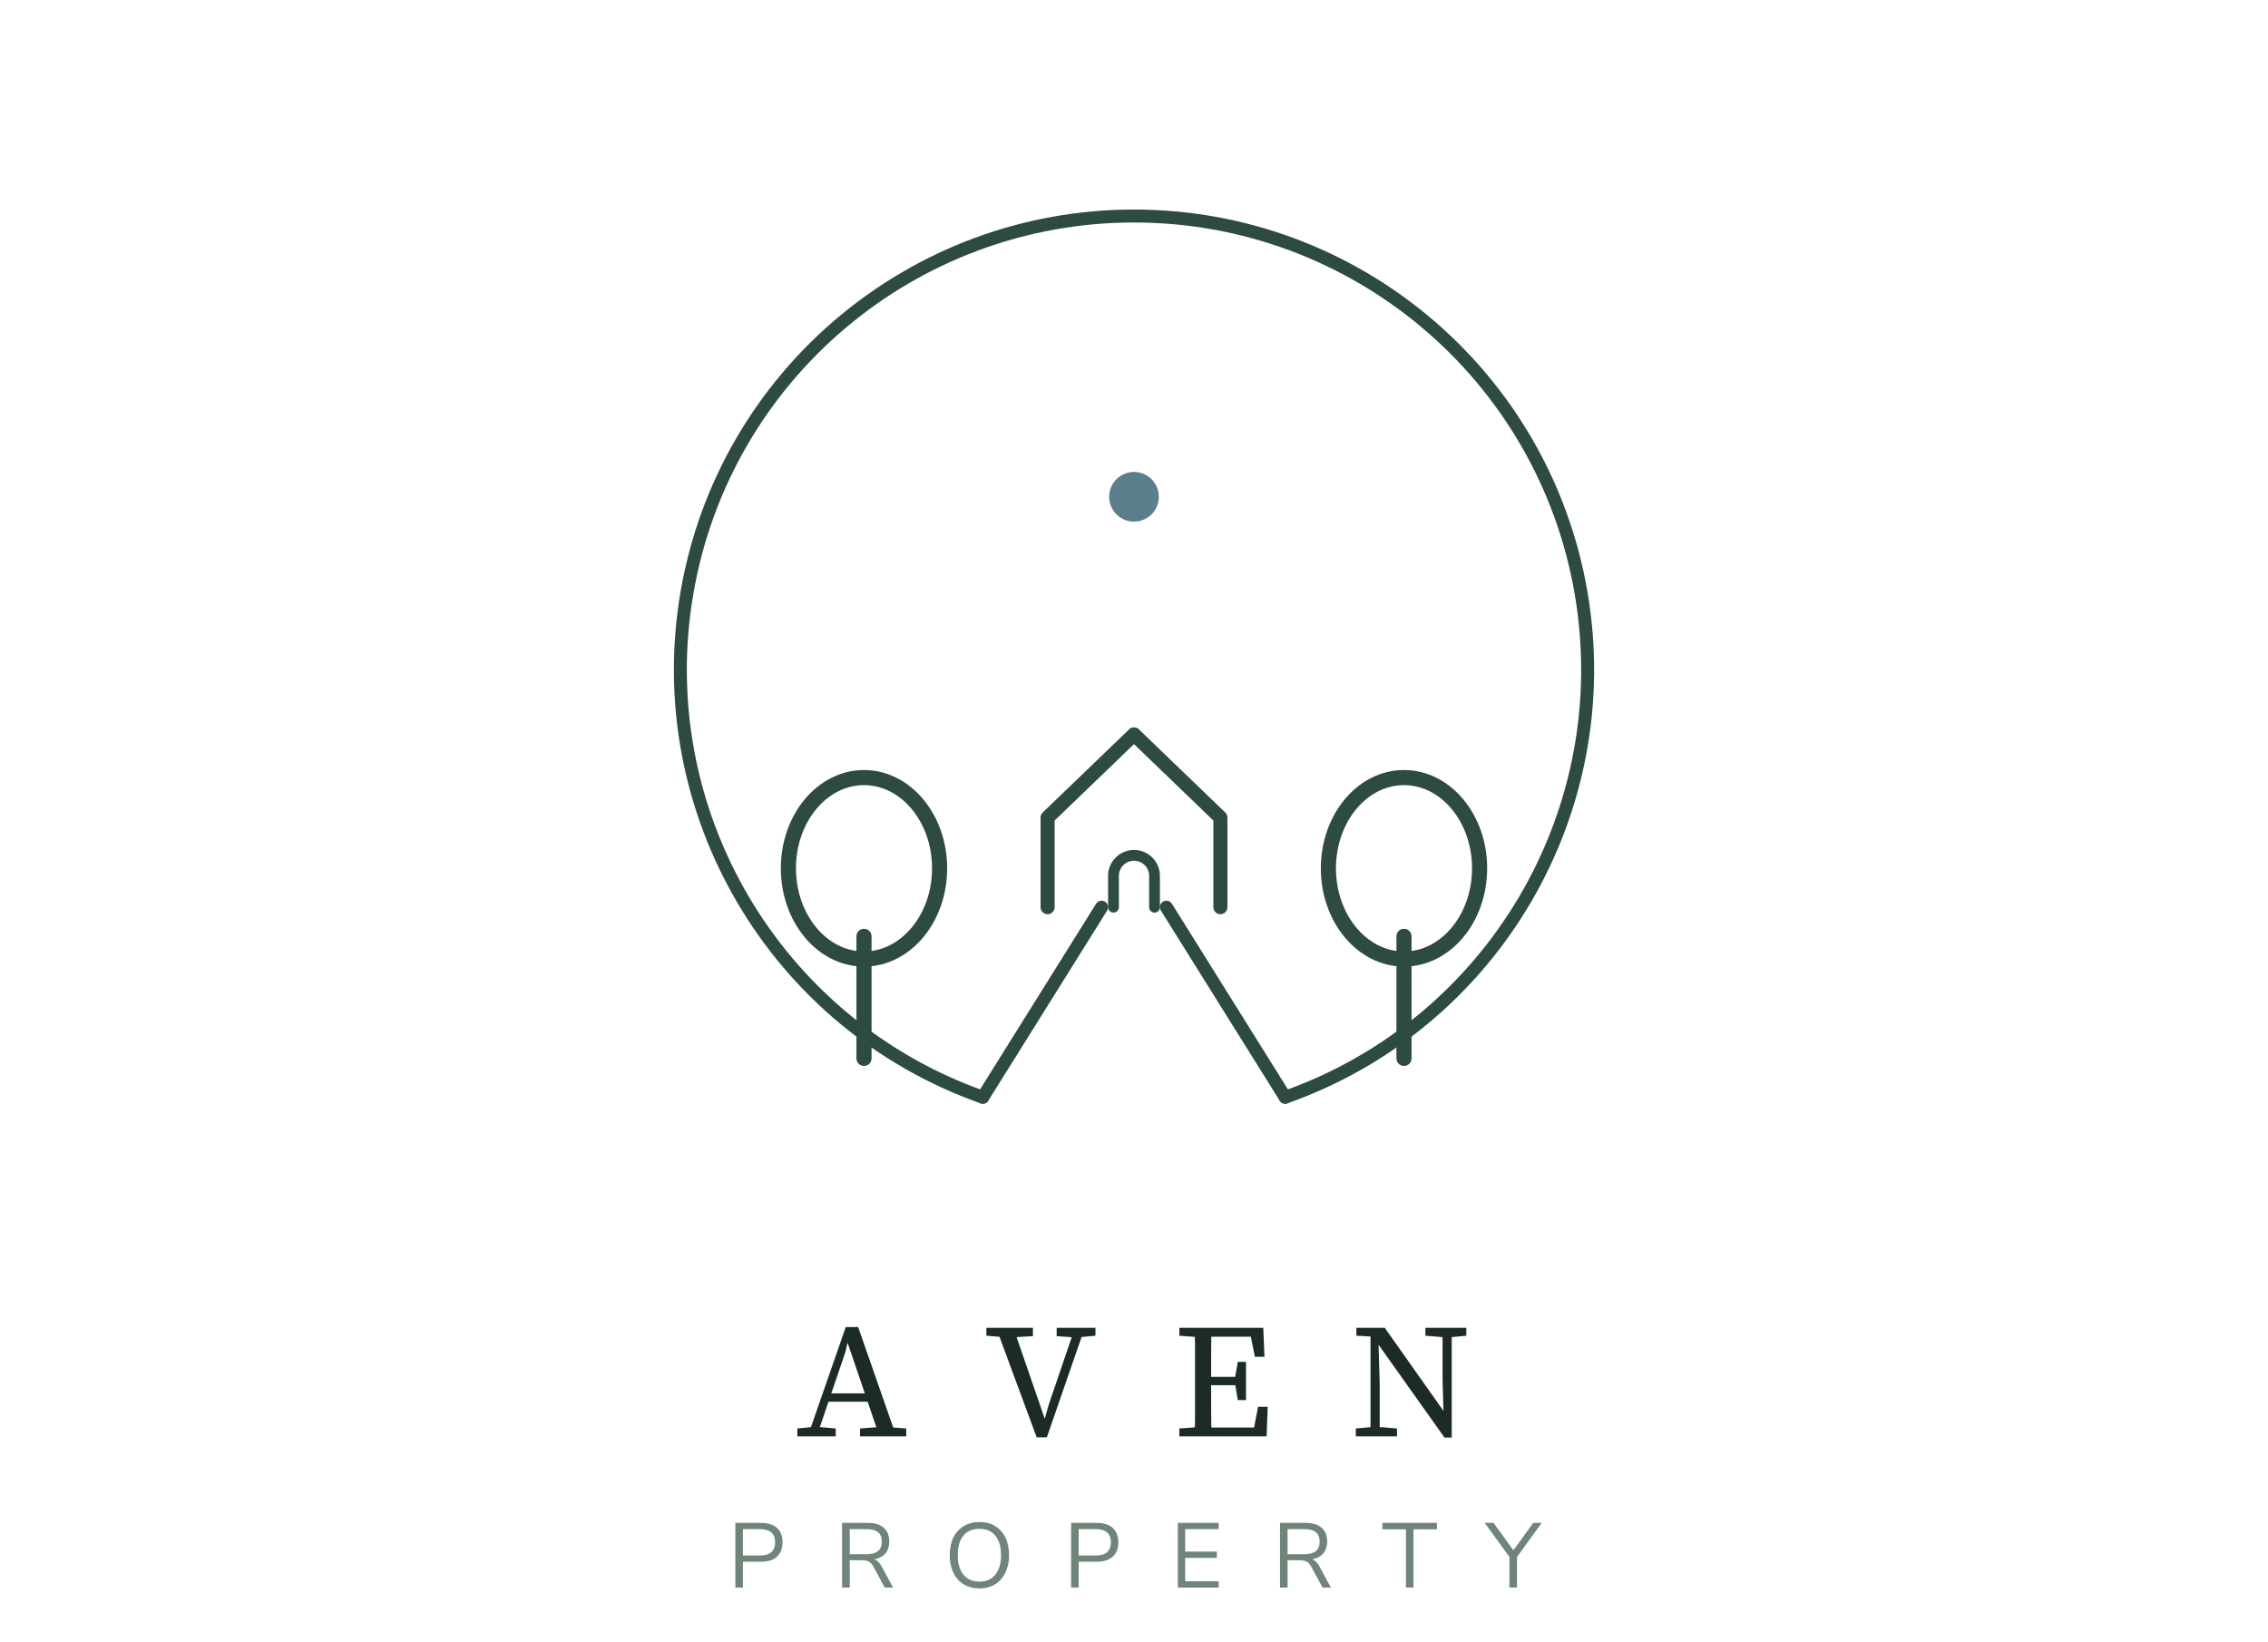
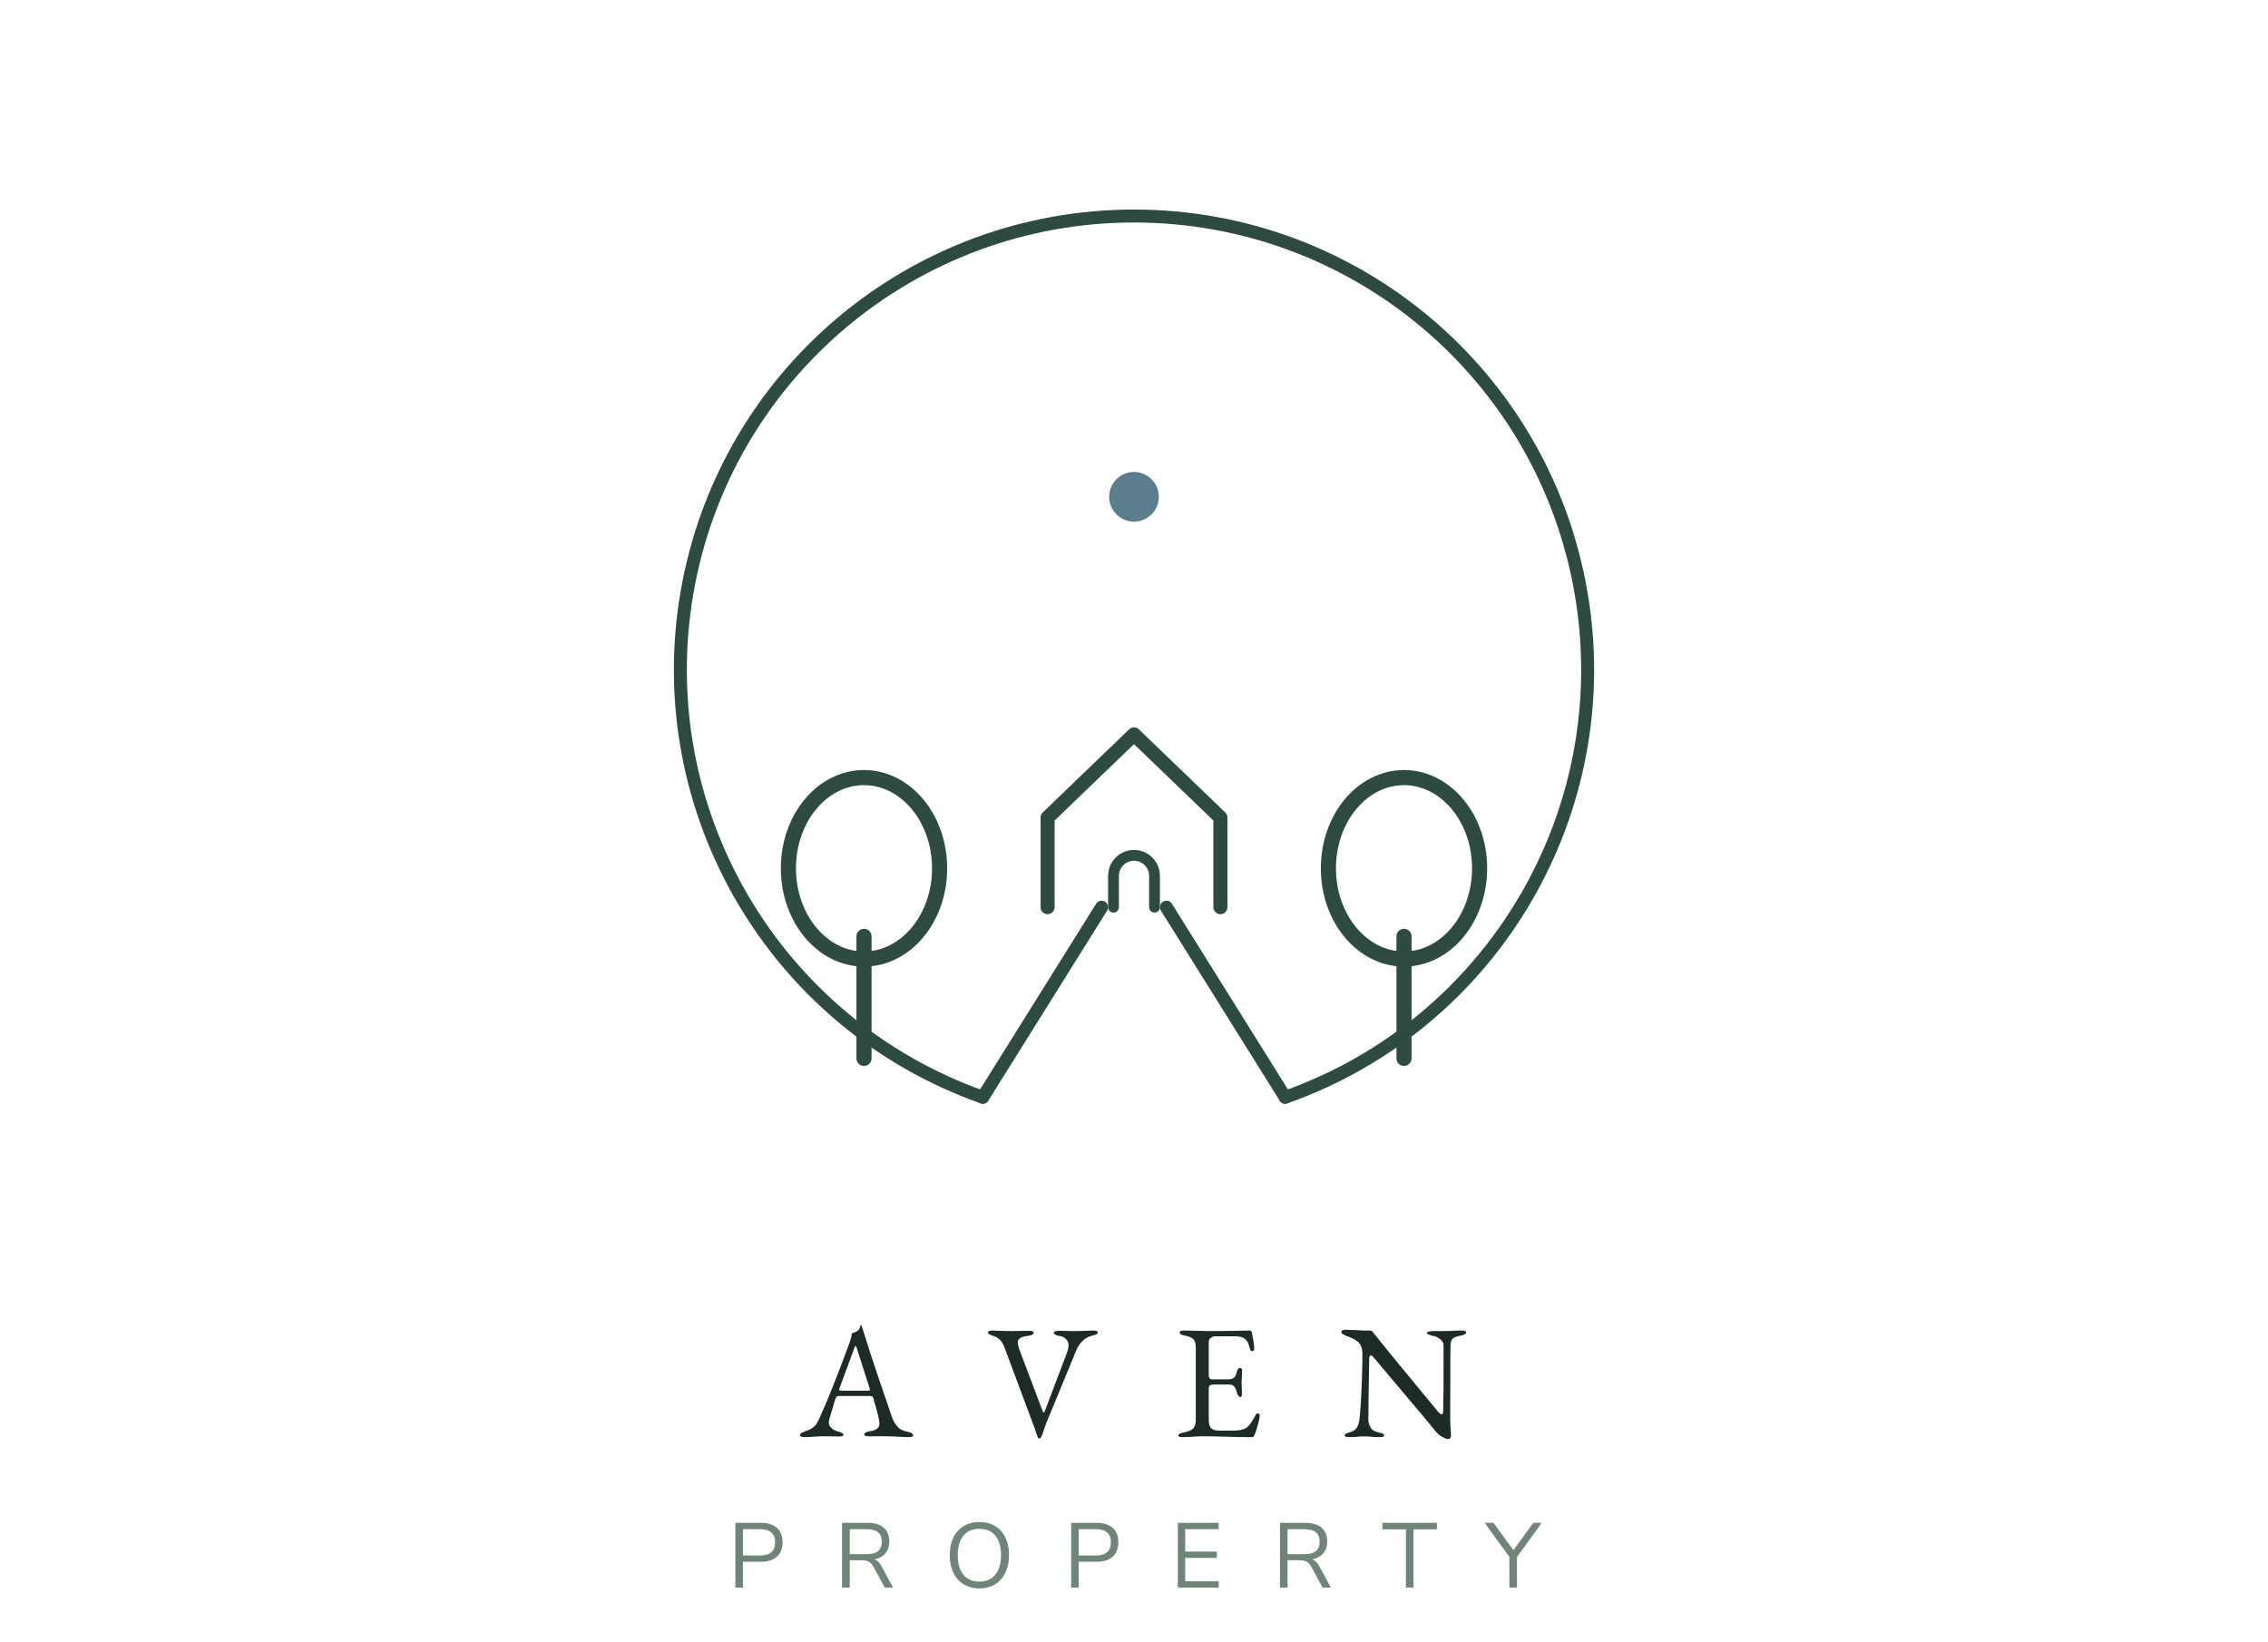
<svg xmlns="http://www.w3.org/2000/svg" viewBox="0 0 210 152" role="img" aria-label="The Full Avenue - the avenue inside a ring; ring and road join as one keyhole line">
  <path d="M91 101.6 A42 42 0 1 1 119 101.6" fill="none" stroke="#2e4b3f" stroke-width="1.2" stroke-linecap="round" stroke-linejoin="round" />
  <line x1="91" y1="101.6" x2="102" y2="84" stroke="#2e4b3f" stroke-width="1.2" stroke-linecap="round" />
  <line x1="119" y1="101.6" x2="108" y2="84" stroke="#2e4b3f" stroke-width="1.2" stroke-linecap="round" />
  <line x1="80" y1="98" x2="80" y2="86.7" stroke="#2e4b3f" stroke-width="1.4" stroke-linecap="round" />
  <ellipse cx="80" cy="80.4" rx="7" ry="8.4" fill="none" stroke="#2e4b3f" stroke-width="1.4" />
  <line x1="130" y1="98" x2="130" y2="86.7" stroke="#2e4b3f" stroke-width="1.4" stroke-linecap="round" />
  <ellipse cx="130" cy="80.4" rx="7" ry="8.4" fill="none" stroke="#2e4b3f" stroke-width="1.4" />
  <path d="M97 84 L97 75.7 L105 68 L113 75.7 L113 84" fill="none" stroke="#2e4b3f" stroke-width="1.3" stroke-linecap="round" stroke-linejoin="round" />
  <path d="M103.1 84 L103.1 81.1 A1.9 1.9 0 0 1 106.9 81.1 L106.9 84" fill="none" stroke="#2e4b3f" stroke-width="1" stroke-linecap="round" stroke-linejoin="round" />
  <circle cx="105" cy="46" r="2.3" fill="#5b7e8c" />
  <g aria-label="AVEN">
-     <path fill="#1c2b26" d="M73.83 133.00V132.27L75.35 132.12H75.67L77.38 132.27V133.00ZM74.79 133.00 78.31 122.88H79.46L82.99 133.00H81.43L78.42 124.15H78.52L78.27 125.21L75.62 133.00ZM76.45 129.79V129.02H80.87V129.79ZM79.63 133.00V132.27L81.59 132.12H81.98L83.91 132.27V133.00Z M95.99 133.09 92.24 122.95H93.83L96.82 131.61H96.67L97.10 130.08L99.53 122.95H100.44L96.93 133.09ZM91.33 123.68V122.95H95.64V123.72L93.74 123.83H93.21ZM97.84 123.72V122.95H101.43V123.68L99.81 123.83H99.45Z M109.20 133.00V132.27L111.19 132.12H111.36V133.00ZM110.62 133.00Q110.64 132.23 110.65 131.46Q110.65 130.69 110.65 129.90Q110.65 129.12 110.65 128.34V127.61Q110.65 126.83 110.65 126.05Q110.65 125.28 110.65 124.50Q110.64 123.72 110.62 122.95H112.17Q112.16 123.71 112.15 124.49Q112.14 125.26 112.14 126.04Q112.14 126.82 112.14 127.61V128.22Q112.14 129.05 112.14 129.85Q112.14 130.66 112.15 131.44Q112.16 132.22 112.17 133.00ZM111.36 133.00V132.18H116.61L116.02 132.68L116.49 130.26H117.38L117.28 133.00ZM111.40 128.26V127.49H114.92V128.26ZM114.61 129.64 114.34 128.01V127.67L114.61 126.10H115.37V129.64ZM109.20 123.68V122.95H111.36V123.83H111.19ZM116.19 125.63 115.72 123.27 116.31 123.77H111.36V122.95H116.97L117.08 125.63Z M125.54 133.00V132.27L127.18 132.12H127.57L129.35 132.27V133.00ZM126.90 133.00V123.29H127.61L127.75 128.17V133.00ZM131.98 123.68V122.95H135.77V123.68L134.19 123.83H133.81ZM133.75 133.11 127.61 124.47H127.42L127.08 123.76L125.59 123.68V122.95H128.22L133.78 130.82L133.66 130.87L133.57 127.73V122.95H134.42V133.11Z" />
+     <path fill="#1c2b26" d="M74.50 133.07Q74.31 133.07 74.19 133.02Q74.07 132.97 74.07 132.88Q74.07 132.78 74.20 132.69Q74.32 132.61 74.56 132.53Q74.95 132.41 75.28 132.18Q75.61 131.94 75.85 131.38Q76.27 130.42 76.63 129.58Q76.98 128.74 77.29 127.93Q77.61 127.12 77.95 126.24Q78.28 125.36 78.66 124.33Q78.73 124.12 78.79 123.91Q78.85 123.70 78.87 123.46Q79.00 123.42 79.14 123.37Q79.27 123.33 79.41 123.23Q79.54 123.14 79.60 122.97Q79.65 122.78 79.69 122.72Q79.71 122.71 79.73 122.71Q79.75 122.71 79.77 122.74Q79.80 122.80 79.82 122.89Q79.84 122.98 79.88 123.07Q80.23 124.21 80.62 125.40Q81.02 126.58 81.38 127.68Q81.75 128.78 82.06 129.66Q82.36 130.54 82.54 131.08Q82.75 131.68 83.00 131.98Q83.23 132.28 83.50 132.40Q83.76 132.52 84.06 132.58Q84.31 132.62 84.44 132.72Q84.55 132.82 84.55 132.93Q84.55 133.01 84.44 133.04Q84.31 133.07 84.12 133.07Q83.91 133.07 83.55 133.05Q83.19 133.03 82.78 133.01Q82.38 132.99 82.03 132.99Q81.75 132.99 81.45 132.99Q81.15 132.99 80.89 132.99Q80.64 133.00 80.46 133.00Q80.27 133.00 80.14 132.95Q80.02 132.91 80.02 132.82Q80.02 132.72 80.17 132.64Q80.32 132.56 80.52 132.53Q81.02 132.46 81.22 132.28Q81.43 132.10 81.43 131.86Q81.43 131.63 81.34 131.21Q81.24 130.78 81.10 130.29Q80.97 129.81 80.85 129.43Q80.82 129.31 80.74 129.29Q80.66 129.26 80.44 129.26H77.61Q77.55 129.26 77.48 129.32Q77.41 129.37 77.35 129.53Q77.31 129.69 77.20 130.01Q77.10 130.33 77.00 130.69Q76.89 131.05 76.81 131.34Q76.74 131.62 76.74 131.69Q76.74 132.03 77.00 132.24Q77.25 132.46 77.61 132.55Q78.10 132.69 78.10 132.85Q78.10 132.94 77.98 132.98Q77.86 133.01 77.67 133.01Q77.47 133.01 77.10 133.00Q76.72 132.99 76.30 132.99Q75.81 132.99 75.34 133.03Q74.88 133.07 74.50 133.07ZM78.02 128.77H80.34Q80.55 128.77 80.55 128.69Q80.55 128.66 80.54 128.63Q80.53 128.59 80.52 128.54L79.35 124.89Q79.26 124.61 79.21 124.61Q79.18 124.61 79.09 124.87L77.73 128.54Q77.70 128.63 77.70 128.66Q77.70 128.74 77.78 128.75Q77.86 128.77 78.02 128.77Z M96.25 133.18Q96.13 133.18 96.08 133.07Q96.02 132.91 95.93 132.63Q95.84 132.35 95.77 132.16L93.02 124.80Q92.87 124.38 92.62 124.09Q92.36 123.81 91.97 123.70Q91.73 123.62 91.61 123.55Q91.48 123.47 91.48 123.37Q91.48 123.28 91.60 123.24Q91.72 123.20 91.91 123.20Q92.15 123.20 92.45 123.22Q92.74 123.23 93.07 123.24Q93.40 123.25 93.74 123.25Q94.04 123.25 94.34 123.24Q94.63 123.23 94.88 123.23Q95.12 123.22 95.27 123.22Q95.47 123.22 95.59 123.26Q95.71 123.30 95.71 123.39Q95.71 123.49 95.59 123.57Q95.47 123.66 95.21 123.69Q94.79 123.73 94.52 123.87Q94.24 124.02 94.24 124.27Q94.24 124.53 94.31 124.71Q94.37 124.90 94.40 125.00L96.56 130.71Q96.59 130.76 96.64 130.78Q96.68 130.79 96.73 130.69L98.78 125.29Q99.08 124.50 98.82 124.13Q98.56 123.76 98.08 123.70Q97.85 123.67 97.72 123.59Q97.58 123.50 97.58 123.40Q97.58 123.31 97.70 123.27Q97.82 123.23 98.02 123.23Q98.21 123.23 98.45 123.23Q98.69 123.23 98.96 123.24Q99.22 123.25 99.50 123.25Q99.94 123.25 100.43 123.23Q100.93 123.20 101.21 123.20Q101.41 123.20 101.53 123.24Q101.65 123.28 101.65 123.37Q101.65 123.47 101.53 123.54Q101.41 123.61 101.15 123.67Q100.60 123.79 100.22 124.18Q99.85 124.57 99.68 124.97L96.86 131.81Q96.83 131.89 96.75 132.12Q96.67 132.35 96.58 132.62Q96.49 132.90 96.40 133.07Q96.38 133.12 96.34 133.15Q96.29 133.18 96.25 133.18Z M109.55 133.07Q109.35 133.07 109.23 133.04Q109.11 133.00 109.11 132.91Q109.11 132.73 109.61 132.64Q110.18 132.53 110.45 132.30Q110.72 132.06 110.72 131.51V124.77Q110.72 124.22 110.50 124.00Q110.28 123.78 109.71 123.67Q109.46 123.62 109.34 123.55Q109.22 123.47 109.22 123.37Q109.22 123.28 109.34 123.24Q109.46 123.20 109.65 123.20Q110.22 123.20 110.62 123.22Q111.02 123.23 111.40 123.24Q111.78 123.25 112.31 123.25Q112.80 123.25 113.35 123.24Q113.90 123.23 114.36 123.23Q114.87 123.22 115.23 123.21Q115.58 123.20 115.64 123.20Q115.71 123.20 115.80 123.23Q115.89 123.27 115.91 123.34Q115.98 123.76 116.06 124.17Q116.13 124.59 116.13 124.89Q116.13 125.02 116.07 125.06Q116.00 125.11 115.92 125.11Q115.85 125.11 115.82 125.07Q115.79 125.03 115.76 124.96Q115.68 124.70 115.61 124.47Q115.53 124.24 115.43 124.14Q115.22 123.89 114.96 123.81Q114.71 123.73 114.42 123.73H112.46Q112.34 123.73 112.13 123.87Q111.92 124.00 111.92 124.21V127.39Q111.92 127.53 112.00 127.62Q112.08 127.72 112.19 127.72H113.67Q114.11 127.72 114.27 127.56Q114.44 127.41 114.54 126.98Q114.63 126.66 114.81 126.66Q114.87 126.66 114.94 126.72Q115.01 126.78 115.01 126.89Q115.01 126.95 115.00 127.16Q114.99 127.38 114.98 127.60Q114.96 127.83 114.96 127.94Q114.96 128.09 114.97 128.34Q114.98 128.59 114.99 128.81Q114.99 129.04 114.99 129.10Q114.99 129.21 114.97 129.28Q114.95 129.35 114.86 129.35Q114.63 129.35 114.51 128.88Q114.42 128.53 114.27 128.37Q114.12 128.20 113.82 128.20H112.43Q112.17 128.20 112.05 128.27Q111.92 128.34 111.92 128.59V131.47Q111.92 132.04 112.16 132.26Q112.40 132.47 112.91 132.47H114.02Q114.50 132.47 114.82 132.42Q115.14 132.37 115.38 132.22Q115.62 132.06 115.81 131.78Q116.00 131.51 116.24 131.06Q116.28 130.97 116.34 130.91Q116.40 130.85 116.48 130.87Q116.55 130.88 116.60 130.94Q116.64 130.99 116.64 131.08Q116.64 131.22 116.57 131.55Q116.49 131.89 116.38 132.25Q116.27 132.61 116.18 132.82Q116.13 132.93 116.10 133.00Q116.06 133.07 115.97 133.07Q115.25 133.07 114.63 133.06Q114.02 133.04 113.46 133.03Q112.91 133.01 112.38 133.00Q111.84 132.99 111.27 132.99Q110.94 132.99 110.70 133.01Q110.46 133.03 110.21 133.05Q109.95 133.07 109.55 133.07Z M134.04 133.25Q133.90 133.25 133.51 133.03Q133.11 132.81 132.75 132.31Q132.69 132.24 132.38 131.86Q132.07 131.49 131.60 130.92Q131.13 130.36 130.57 129.70Q130.02 129.04 129.46 128.38Q128.91 127.72 128.43 127.16Q127.95 126.59 127.63 126.21Q127.30 125.83 127.23 125.74Q127.12 125.61 127.05 125.55Q126.97 125.50 126.91 125.50Q126.84 125.50 126.81 125.61Q126.78 125.72 126.78 125.81Q126.76 126.55 126.75 127.51Q126.73 128.47 126.72 129.49Q126.70 130.51 126.70 131.44Q126.70 131.84 126.91 132.19Q127.11 132.53 127.66 132.64Q127.92 132.69 128.04 132.75Q128.16 132.81 128.16 132.91Q128.16 133.00 128.04 133.04Q127.92 133.07 127.72 133.07Q127.32 133.07 127.12 133.05Q126.91 133.03 126.76 133.01Q126.60 133.00 126.31 133.00Q126.04 133.00 125.89 133.01Q125.74 133.03 125.55 133.05Q125.35 133.07 124.95 133.07Q124.75 133.07 124.63 133.04Q124.51 133.00 124.51 132.91Q124.51 132.81 124.63 132.75Q124.75 132.69 125.01 132.62Q125.44 132.50 125.64 132.18Q125.83 131.86 125.88 131.40Q125.94 130.82 126.00 129.89Q126.06 128.95 126.10 127.79Q126.15 126.62 126.15 125.39Q126.15 124.60 125.74 124.25Q125.32 123.91 124.66 123.70Q124.60 123.67 124.40 123.57Q124.20 123.47 124.20 123.34Q124.20 123.20 124.33 123.17Q124.47 123.13 124.54 123.13Q124.98 123.14 125.25 123.15Q125.52 123.16 125.73 123.17Q125.94 123.19 126.19 123.20Q126.45 123.20 126.85 123.20Q126.99 123.20 127.06 123.28Q127.14 123.36 127.21 123.46Q127.27 123.55 127.61 123.96Q127.95 124.38 128.45 125.00Q128.95 125.62 129.55 126.35Q130.15 127.08 130.75 127.80Q131.35 128.53 131.86 129.15Q132.37 129.78 132.71 130.18Q133.05 130.59 133.11 130.66Q133.17 130.72 133.28 130.84Q133.39 130.96 133.48 130.96Q133.62 130.96 133.63 130.65Q133.63 130.44 133.64 129.84Q133.65 129.25 133.66 128.40Q133.66 127.56 133.66 126.56Q133.66 125.58 133.66 124.54Q133.65 124.24 133.35 124.00Q133.05 123.76 132.79 123.72Q132.54 123.67 132.33 123.59Q132.12 123.52 132.12 123.42Q132.12 123.33 132.33 123.29Q132.54 123.25 132.73 123.25Q132.88 123.25 133.03 123.25Q133.17 123.25 133.31 123.25Q133.45 123.25 133.59 123.25Q133.95 123.25 134.16 123.24Q134.37 123.23 134.62 123.22Q134.86 123.20 135.31 123.20Q135.51 123.20 135.63 123.24Q135.75 123.28 135.75 123.37Q135.75 123.58 135.25 123.67Q134.70 123.78 134.52 123.94Q134.34 124.11 134.31 124.48Q134.31 124.56 134.30 125.06Q134.29 125.58 134.29 126.36Q134.29 127.14 134.29 128.03Q134.28 128.94 134.28 129.83Q134.28 130.72 134.28 131.43Q134.28 131.78 134.30 132.08Q134.32 132.37 134.34 132.57Q134.35 132.78 134.35 132.88Q134.35 133.12 134.26 133.19Q134.16 133.25 134.04 133.25Z" />
  </g>
  <g aria-label="PROPERTY">
    <path fill="#6f8579" d="M68.09 147.00V141.01H70.47Q71.11 141.01 71.56 141.22Q72.00 141.43 72.23 141.83Q72.46 142.23 72.46 142.81Q72.46 143.37 72.23 143.78Q72.00 144.18 71.56 144.40Q71.11 144.61 70.47 144.61H68.79V147.00ZM68.79 144.03H70.38Q71.07 144.03 71.42 143.72Q71.77 143.41 71.77 142.81Q71.77 142.20 71.42 141.90Q71.07 141.59 70.38 141.59H68.79Z M77.97 147.00V141.01H80.35Q81.31 141.01 81.83 141.46Q82.34 141.91 82.34 142.74Q82.34 143.27 82.11 143.66Q81.87 144.04 81.43 144.24Q80.98 144.44 80.35 144.44L80.43 144.33H80.60Q80.93 144.33 81.18 144.50Q81.43 144.67 81.63 145.04L82.69 147.00H81.92L80.88 145.08Q80.75 144.84 80.60 144.70Q80.44 144.57 80.24 144.52Q80.04 144.47 79.76 144.47H78.68V147.00ZM78.68 143.91H80.24Q80.94 143.91 81.30 143.62Q81.65 143.32 81.65 142.75Q81.65 142.17 81.30 141.88Q80.94 141.59 80.24 141.59H78.68Z M90.68 147.08Q90.05 147.08 89.55 146.86Q89.04 146.65 88.68 146.24Q88.32 145.84 88.13 145.27Q87.94 144.71 87.94 144.00Q87.94 143.29 88.13 142.72Q88.32 142.16 88.68 141.76Q89.04 141.36 89.54 141.15Q90.05 140.93 90.68 140.93Q91.31 140.93 91.82 141.14Q92.33 141.36 92.69 141.76Q93.05 142.16 93.24 142.72Q93.43 143.29 93.43 143.99Q93.43 144.70 93.23 145.27Q93.04 145.84 92.68 146.24Q92.33 146.65 91.82 146.86Q91.31 147.08 90.68 147.08ZM90.68 146.45Q91.32 146.45 91.77 146.16Q92.21 145.87 92.45 145.32Q92.69 144.77 92.69 144.00Q92.69 143.22 92.45 142.67Q92.22 142.13 91.77 141.84Q91.32 141.56 90.68 141.56Q90.05 141.56 89.60 141.84Q89.15 142.13 88.91 142.68Q88.68 143.22 88.68 144.00Q88.68 144.77 88.91 145.32Q89.15 145.87 89.60 146.16Q90.05 146.45 90.68 146.45Z M99.18 147.00V141.01H101.55Q102.20 141.01 102.64 141.22Q103.09 141.43 103.32 141.83Q103.55 142.23 103.55 142.81Q103.55 143.37 103.32 143.78Q103.09 144.18 102.64 144.40Q102.20 144.61 101.55 144.61H99.88V147.00ZM99.88 144.03H101.47Q102.16 144.03 102.51 143.72Q102.86 143.41 102.86 142.81Q102.86 142.20 102.51 141.90Q102.16 141.59 101.47 141.59H99.88Z M109.06 147.00V141.01H112.84V141.59H109.74V143.67H112.67V144.25H109.74V146.42H112.84V147.00Z M118.52 147.00V141.01H120.89Q121.85 141.01 122.37 141.46Q122.89 141.91 122.89 142.74Q122.89 143.27 122.65 143.66Q122.42 144.04 121.97 144.24Q121.52 144.44 120.89 144.44L120.97 144.33H121.14Q121.48 144.33 121.72 144.50Q121.97 144.67 122.17 145.04L123.23 147.00H122.46L121.42 145.08Q121.29 144.84 121.14 144.70Q120.98 144.57 120.78 144.52Q120.58 144.47 120.30 144.47H119.22V147.00ZM119.22 143.91H120.78Q121.49 143.91 121.84 143.62Q122.19 143.32 122.19 142.75Q122.19 142.17 121.84 141.88Q121.49 141.59 120.78 141.59H119.22Z M130.18 147.00V141.61H128.00V141.01H133.05V141.61H130.88V147.00Z M139.76 147.00V143.90L139.92 144.38L137.47 141.01H138.29L140.22 143.67H140.04L141.97 141.01H142.75L140.31 144.38L140.46 143.90V147.00Z" />
  </g>
</svg>
